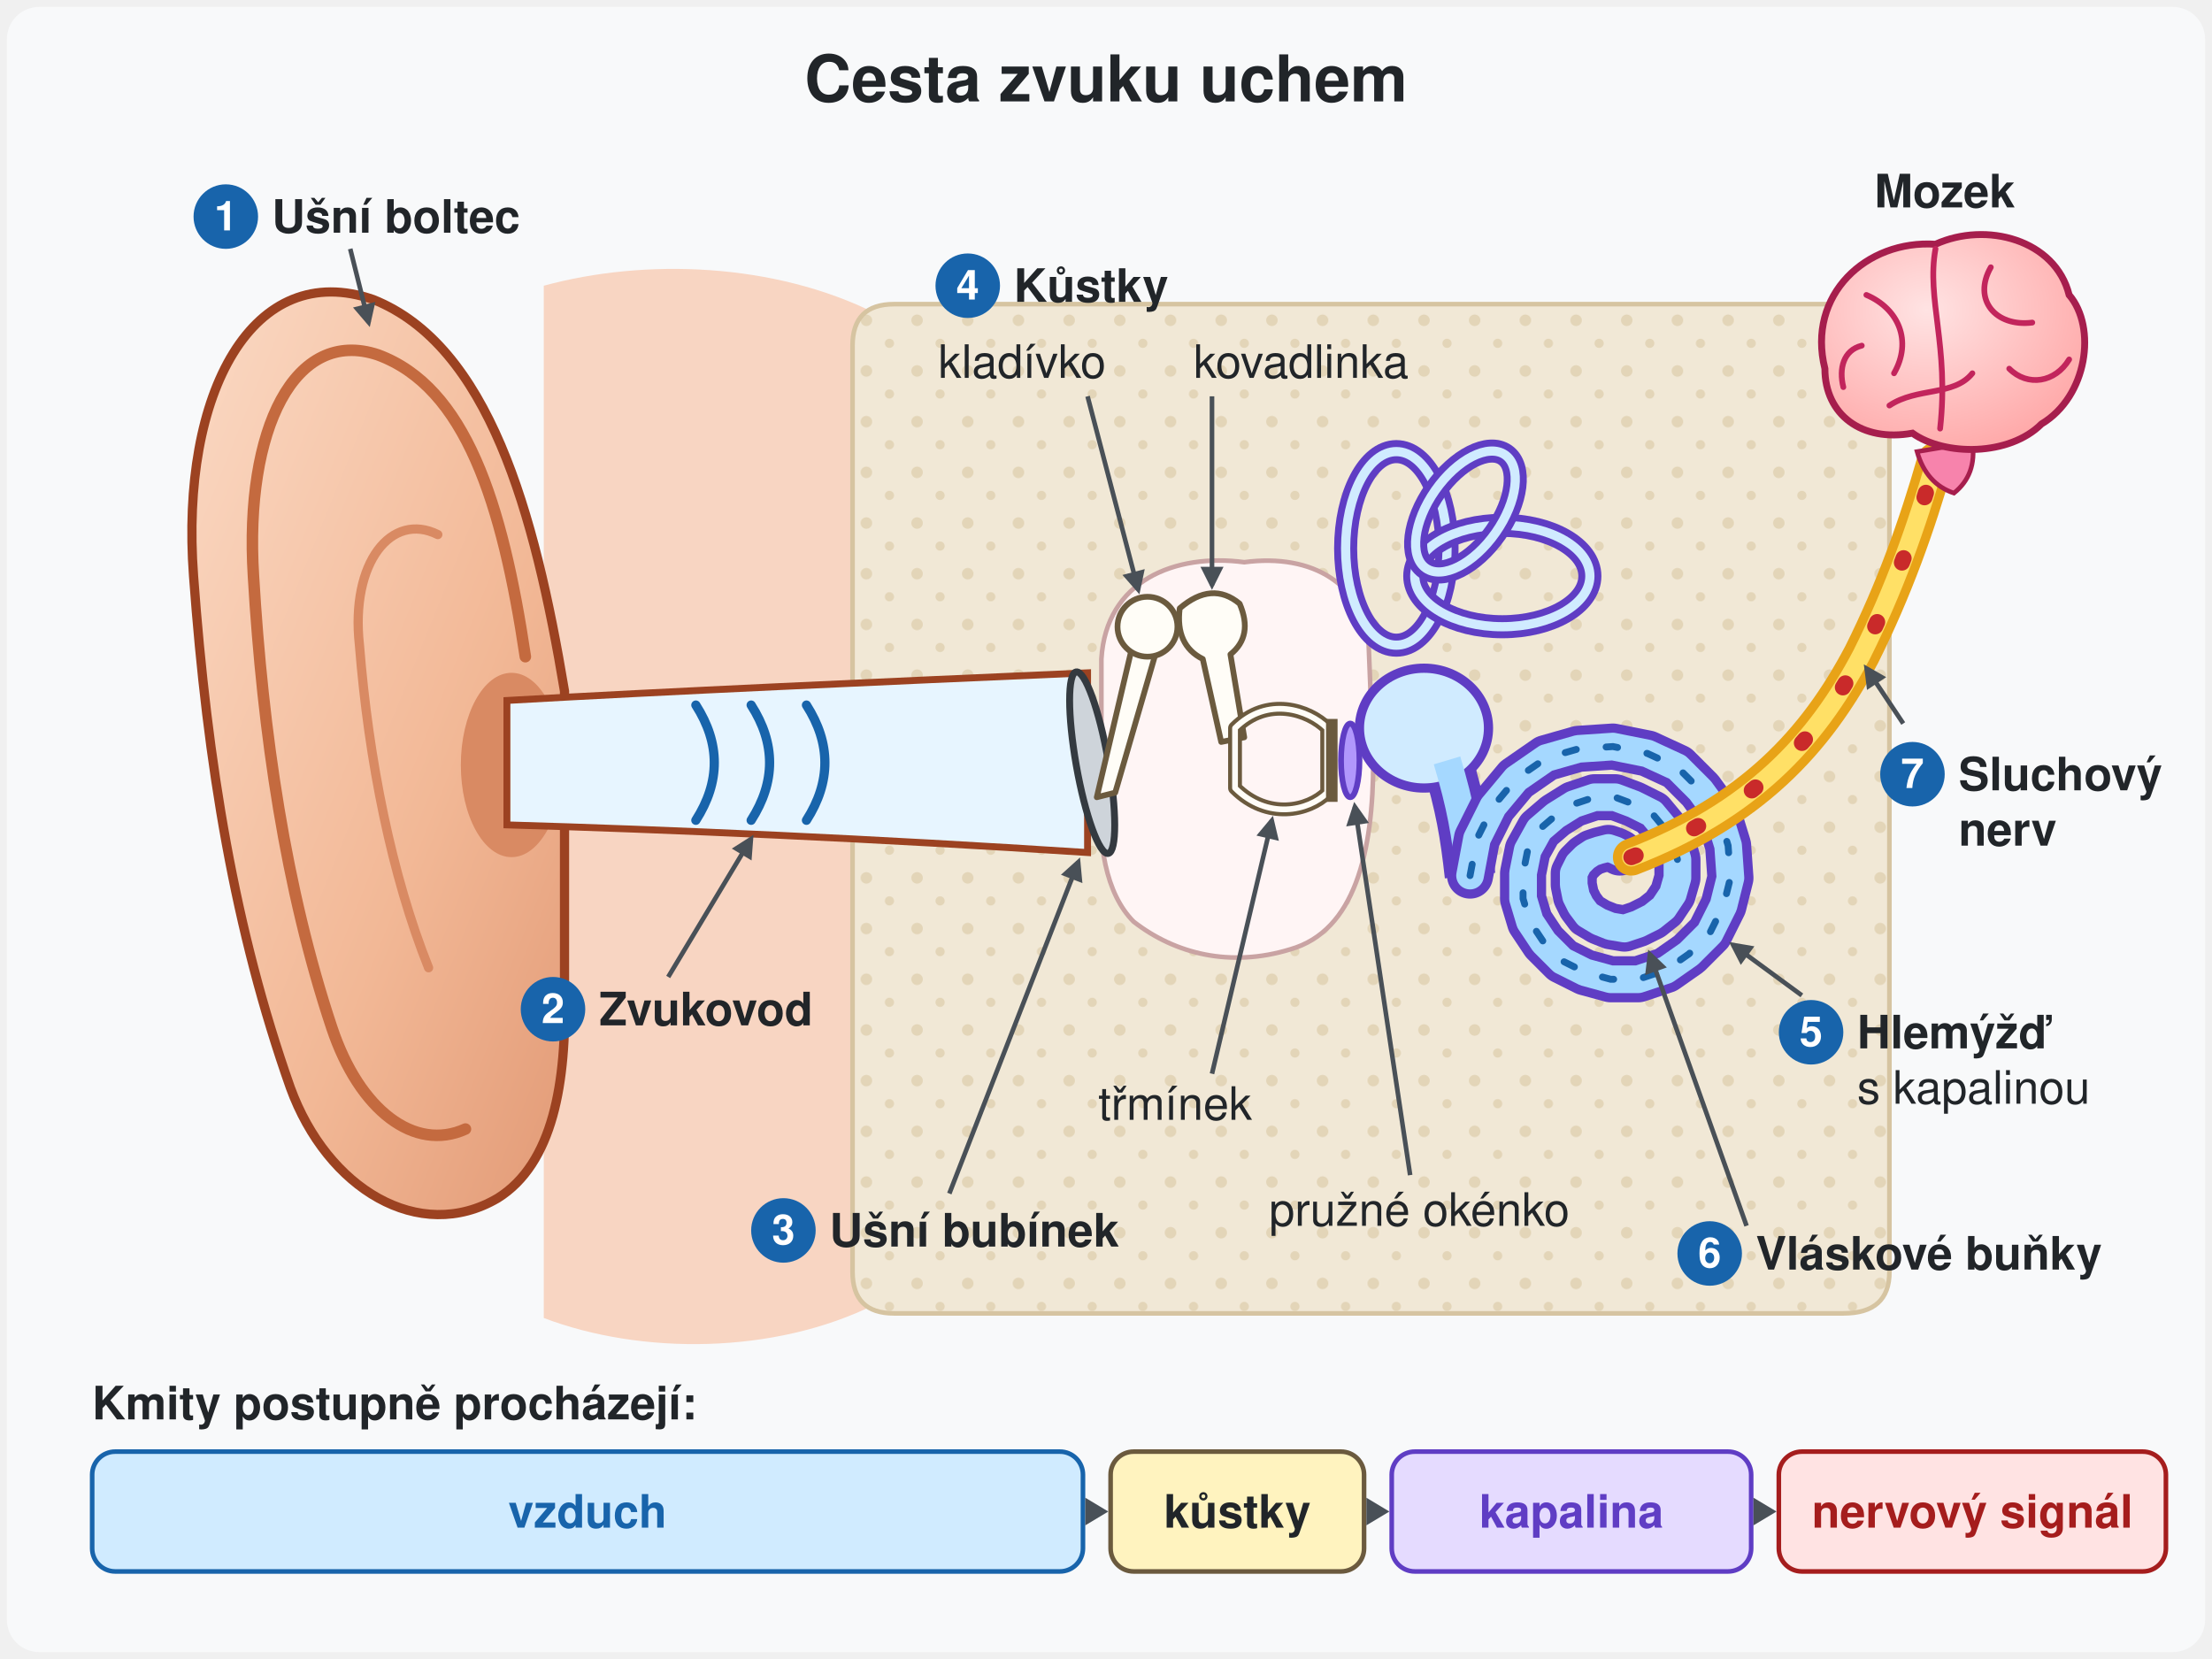
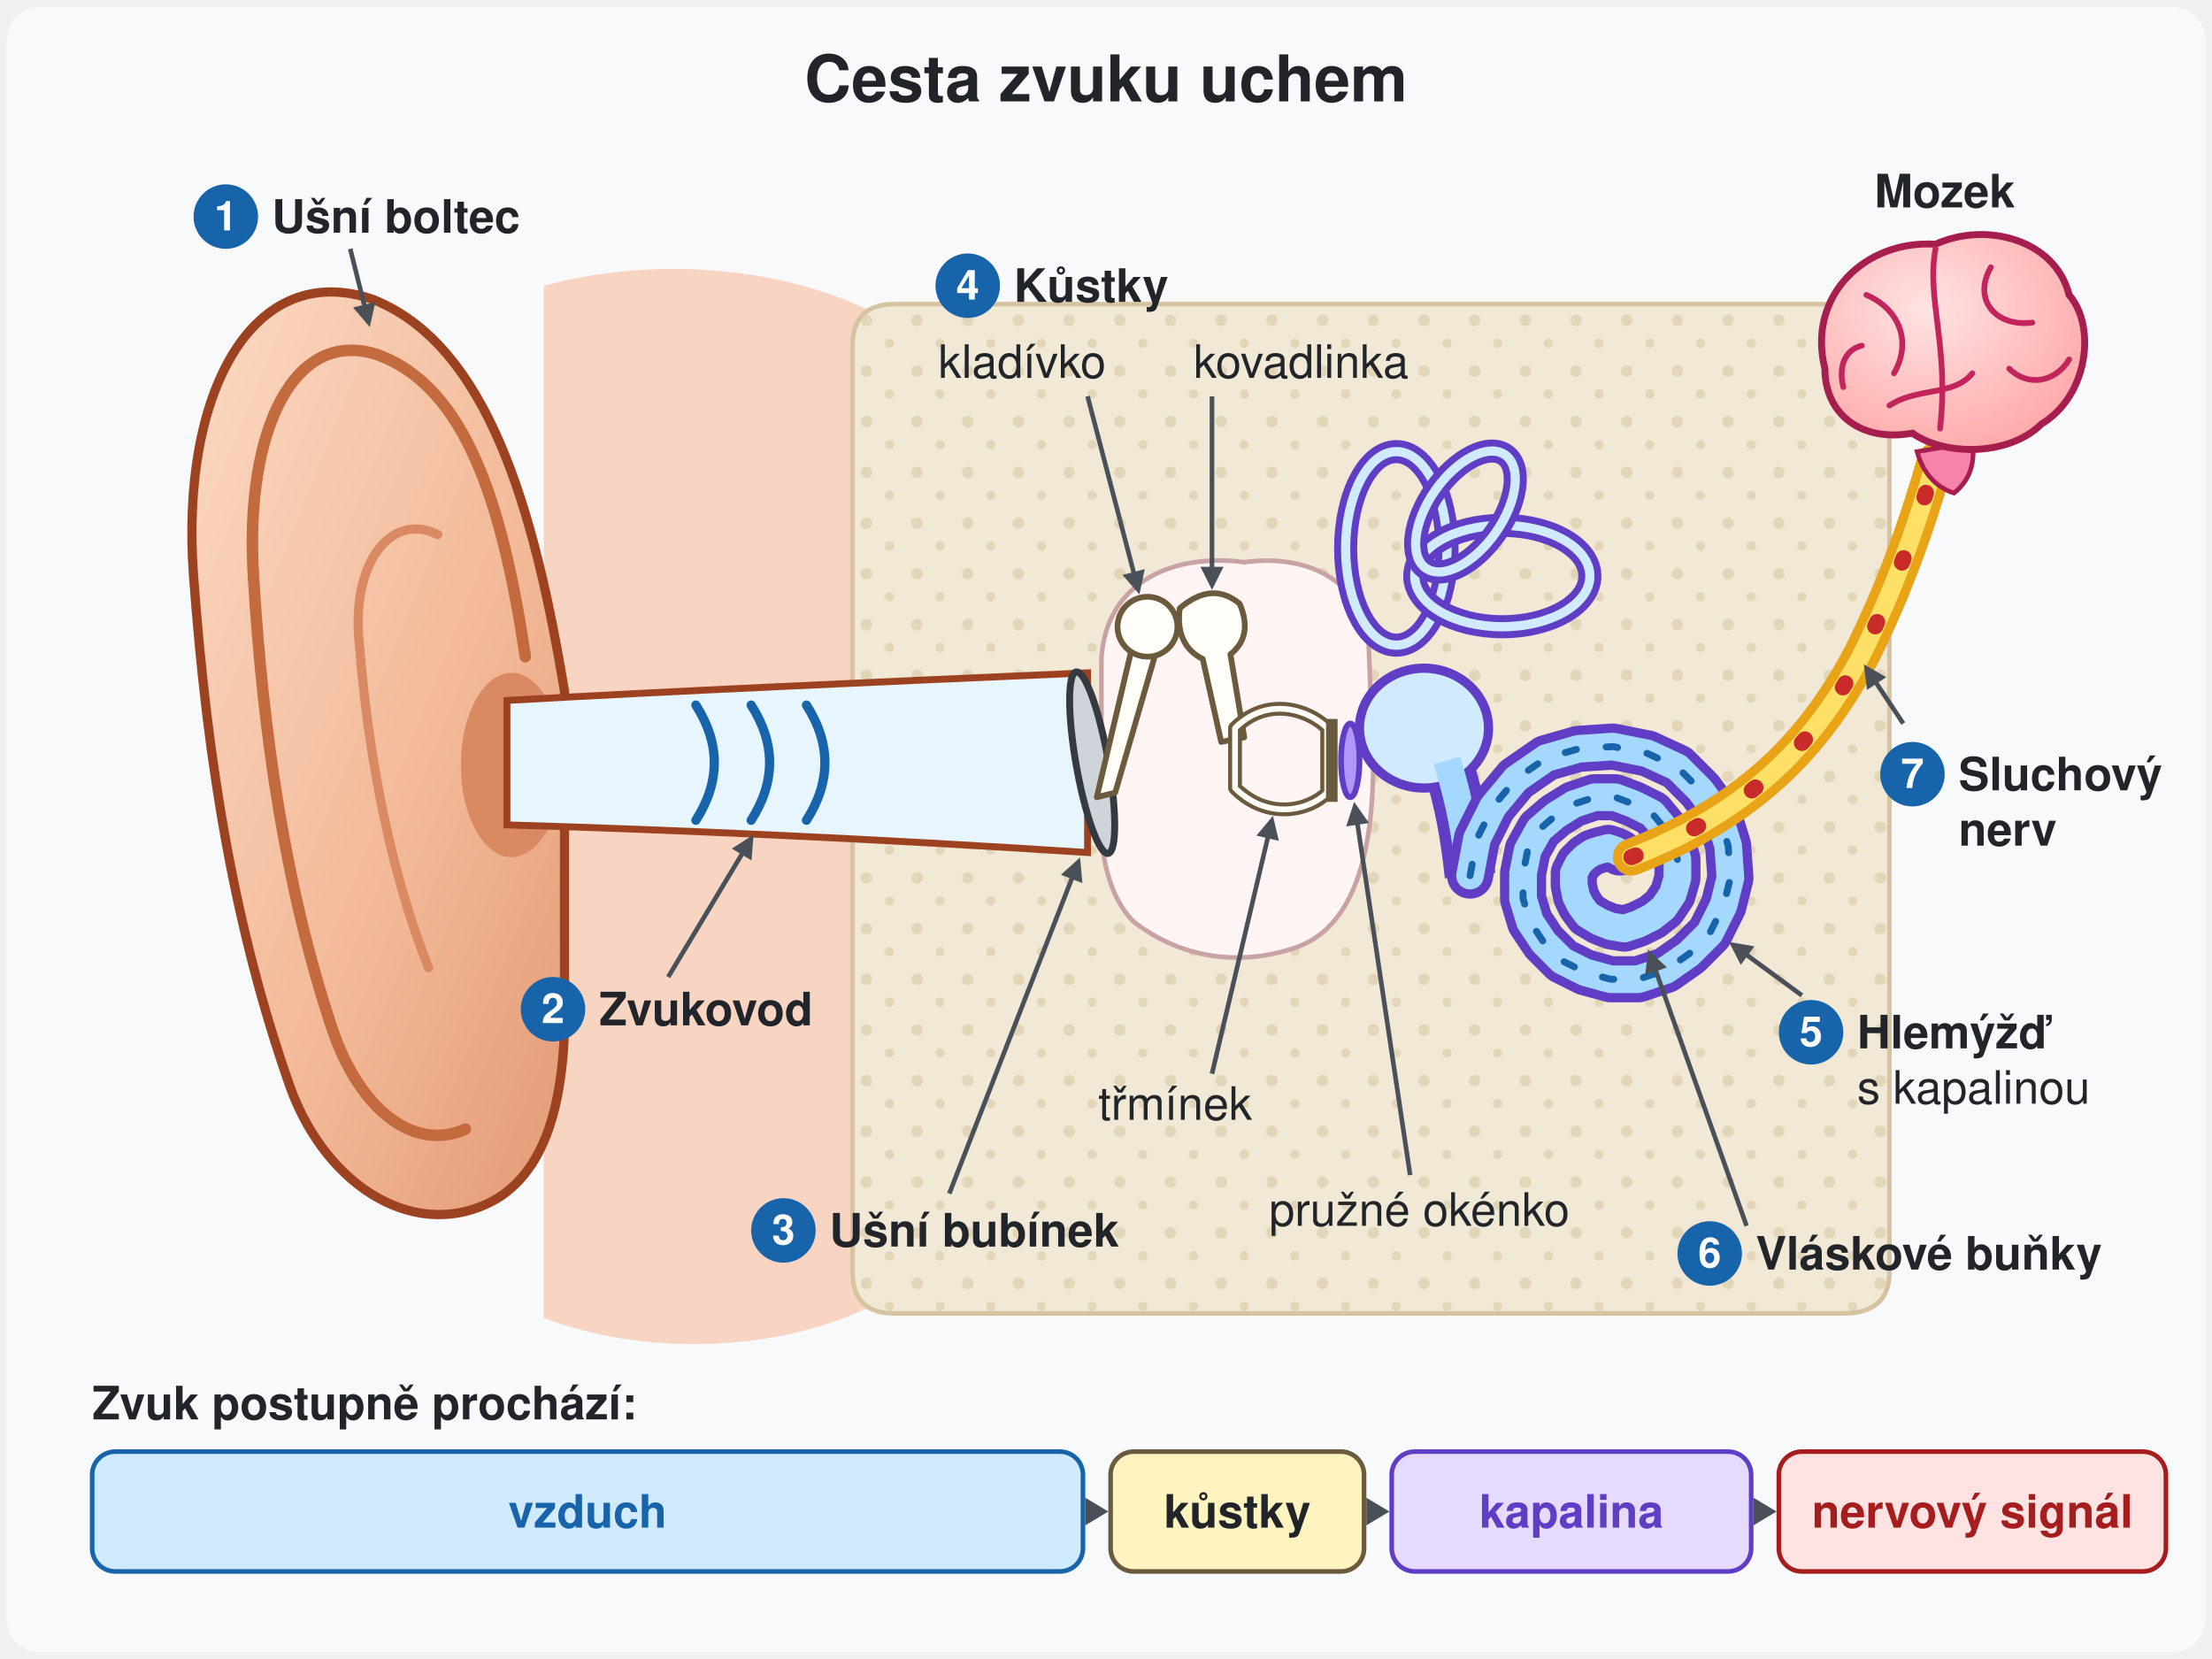
<svg xmlns="http://www.w3.org/2000/svg" viewBox="0 0 960 720" font-family="'Segoe UI', Helvetica, Arial, sans-serif" role="img" aria-label="Řez uchem: zvuková vlna vstoupí do ušního boltce, projde zvukovodem a rozkmitá ušní bubínek. Kůstky kladívko, kovadlinka a třmínek předají kmity přes pružné okénko do hlemýždě s kapalinou. Vláskové buňky v hlemýždi pošlou signál sluchovým nervem do mozku. Pás dole ukazuje, čím kmity postupně procházejí: vzduch, kůstky, kapalina, nervový signál. Animace: vlny putují zvukovodem, bubínek a kůstky kmitají, kapalina v hlemýždi se vlní a nervem běží signál do mozku.">
  <style>
/* Předloha: PDF lekce 35 (Škola/8/6 Zvuk/35 …/35. Vnímání zvuku, hlasitost zvuku .pdf), s. 1 – řez uchem
   (boltec, zvukovod, bubínek, kladívko, kovadlinka, třmínek, oválné okénko, hlemýžď, polokruhové kanálky, nerv);
   s. 2–4 – popis cesty zvuku (boltec → zvukovod → bubínek → kůstky → pružné okénko → kapalina hlemýždě →
   vláskové buňky → sluchový nerv → mozek). Infografiky ve složce lekce: vlna vstupuje zleva, nerv vede do mozku.
   Polokruhové kanálky jsou nakreslené bez popisku (výklad je nezmiňuje), Eustachova trubice, vestibulární nerv
   a bubínková dutina se nepopisují (nejsou ve výkladu).
   Smyčka 2 s: vlny projdou zvukovodem; bubínek a kůstky kmitají s periodou 0,3 s; kapalina a signál běží stále.
   Bez animace (reduced-motion) = vlny ve zvukovodu, ostatní v klidu. */
.vlna { animation: vlna 2s linear infinite; }
@keyframes vlna { 0% { transform: translateX(-250px); opacity: 0; } 12% { opacity: 1; } 85% { opacity: 1; } 100% { transform: translateX(130px); opacity: 0; } }
.kmit { animation: kmit .3s ease-in-out infinite alternate; }
.kmit2 { animation: kmit .3s ease-in-out .08s infinite alternate; }
@keyframes kmit { from { transform: translateX(-3px); } to { transform: translateX(3px); } }
.kap { stroke-dasharray: 5 13; animation: tok 1.2s linear infinite; }
@keyframes tok { to { stroke-dashoffset: -36; } }
.sig { stroke-dasharray: 2 28; animation: sig 1s linear infinite; }
@keyframes sig { to { stroke-dashoffset: -60; } }
@media (prefers-reduced-motion: reduce) { .vlna, .kmit, .kmit2, .kap, .sig { animation: none; } }
</style>
  <defs>
    <linearGradient id="kuze" x1="0" y1="0" x2="1" y2="1">
      <stop offset="0" stop-color="#fbd9c4" />
      <stop offset=".6" stop-color="#f2b896" />
      <stop offset="1" stop-color="#e29a76" />
    </linearGradient>
    <radialGradient id="mozek" cx="40%" cy="35%" r="70%">
      <stop offset="0" stop-color="#ffe3e3" />
      <stop offset="1" stop-color="#ffa8a8" />
    </radialGradient>
    <pattern id="kost" width="22" height="22" patternUnits="userSpaceOnUse">
      <rect width="22" height="22" fill="#f1e8d6" />
      <circle cx="6" cy="7" r="2.5" fill="#e3d5b8" />
      <circle cx="16" cy="17" r="2" fill="#e3d5b8" />
    </pattern>
    <marker id="sip" viewBox="0 0 10 10" refX="8" refY="5" markerWidth="5" markerHeight="5" orient="auto">
      <path d="M0 0L10 5L0 10Z" fill="#495057" />
    </marker>
  </defs>
  <rect x="3" y="3" width="954" height="714" rx="14" fill="#f8f9fa" />
  <text x="480" y="44" font-size="28" font-weight="bold" fill="#212529" text-anchor="middle">Cesta zvuku uchem</text>
  <g transform="translate(40 0)">
    <path d="M196 124C240 112 296 114 340 136V566C296 588 238 588 196 572Z" fill="#f8d5c2" />
    <path d="M330 150Q330 132 348 132H760Q780 132 780 152V552Q780 570 760 570H348Q330 570 330 552Z" fill="url(#kost)" stroke="#d6c4a1" stroke-width="2" />
    <path d="M205 300C192 222 172 150 122 130C70 112 38 170 44 250C50 332 62 404 86 472C102 516 142 540 176 520C200 505 206 470 205 430Z" fill="url(#kuze)" stroke="#9c4221" stroke-width="4" />
    <path d="M188 285C178 218 162 168 124 154C88 142 66 186 70 250C74 318 84 386 104 446C116 482 140 500 162 490" fill="none" stroke="#c46a3f" stroke-width="5" stroke-linecap="round" />
    <path d="M150 232C130 222 112 244 116 280C120 330 130 380 146 420" fill="none" stroke="#d98a63" stroke-width="4" stroke-linecap="round" />
    <ellipse cx="182" cy="332" rx="22" ry="40" fill="#d98a63" />
    <path d="M180 304C250 300 340 296 432 292V370C340 364 250 360 180 358Z" fill="#e7f5ff" stroke="#9c4221" stroke-width="3" />
    <path d="M438 286C440 252 470 240 500 244C530 240 552 254 554 280L556 330C556 370 548 404 520 412C494 420 470 414 452 400C440 388 436 366 438 340Z" fill="#fff5f5" stroke="#c9a3a3" stroke-width="2" />
    <g fill="none">
      <ellipse cx="566" cy="238" rx="22" ry="42" stroke="#5f3dc4" stroke-width="10" />
      <ellipse cx="566" cy="238" rx="22" ry="42" stroke="#d0ebff" stroke-width="4" />
      <ellipse cx="612" cy="250" rx="38" ry="22" stroke="#5f3dc4" stroke-width="10" />
      <ellipse cx="612" cy="250" rx="38" ry="22" stroke="#d0ebff" stroke-width="4" />
      <ellipse cx="596" cy="222" rx="16" ry="30" transform="rotate(35 596 222)" stroke="#5f3dc4" stroke-width="10" />
      <ellipse cx="596" cy="222" rx="16" ry="30" transform="rotate(35 596 222)" stroke="#d0ebff" stroke-width="4" />
    </g>
    <path d="M588 330C594 350 596 362 598 380" stroke="#5f3dc4" stroke-width="22" fill="none" />
    <ellipse cx="578" cy="316" rx="28" ry="26" fill="#d0ebff" stroke="#5f3dc4" stroke-width="4" />
    <path d="M588 330C594 350 596 362 598 380" stroke="#a5d8ff" stroke-width="12" fill="none" />
    <path id="spir" d="M598 380 L601 364 L608 350 L618 338 L631 329 L645 325 L660 324 L675 327 L688 333 L698 343 L706 354 L710 367 L711 381 L708 393 L702 405 L693 414 L683 421 L671 425 L659 425 L648 422 L638 417 L630 409 L624 400 L621 390 L621 379 L623 369 L628 360 L635 354 L643 349 L652 346 L661 346 L669 349 L677 353 L682 359 L686 366 L688 373 L688 381 L686 388 L682 394 L677 398 L671 401 L665 403 L659 402 L654 400 L649 397 L646 393 L644 389 L643 384 L643 379 L645 375 L648 372 L651 370 L654 369 L658 368 L661 369 L663 370" fill="none" stroke="#5f3dc4" stroke-width="20" stroke-linejoin="round" stroke-linecap="round" />
    <path d="M598 380 L601 364 L608 350 L618 338 L631 329 L645 325 L660 324 L675 327 L688 333 L698 343 L706 354 L710 367 L711 381 L708 393 L702 405 L693 414 L683 421 L671 425 L659 425 L648 422 L638 417 L630 409 L624 400 L621 390 L621 379 L623 369 L628 360 L635 354 L643 349 L652 346 L661 346 L669 349 L677 353 L682 359 L686 366 L688 373 L688 381 L686 388 L682 394 L677 398 L671 401 L665 403 L659 402 L654 400 L649 397 L646 393 L644 389 L643 384 L643 379 L645 375 L648 372 L651 370 L654 369 L658 368 L661 369 L663 370" fill="none" stroke="#a5d8ff" stroke-width="12" stroke-linejoin="round" stroke-linecap="round" />
    <path class="kap" d="M598 380 L601 364 L608 350 L618 338 L631 329 L645 325 L660 324 L675 327 L688 333 L698 343 L706 354 L710 367 L711 381 L708 393 L702 405 L693 414 L683 421 L671 425 L659 425 L648 422 L638 417 L630 409 L624 400 L621 390 L621 379 L623 369 L628 360 L635 354 L643 349 L652 346 L661 346 L669 349 L677 353 L682 359 L686 366 L688 373" fill="none" stroke="#1864ab" stroke-width="3" stroke-linecap="round" />
    <path d="M668 372C720 352 748 322 768 284C782 256 792 228 800 200" fill="none" stroke="#e8a317" stroke-width="16" stroke-linecap="round" />
    <path d="M668 372C720 352 748 322 768 284C782 256 792 228 800 200" fill="none" stroke="#ffe066" stroke-width="8" stroke-linecap="round" />
    <path class="sig" d="M668 372C720 352 748 322 768 284C782 256 792 228 800 200" fill="none" stroke="#c92a2a" stroke-width="7" stroke-linecap="round" />
    <path d="M792 196Q796 210 808 214Q818 206 816 192Z" fill="#f783ac" stroke="#a61e4d" stroke-width="2" />
    <path d="M752 160C744 128 770 104 800 106C822 96 852 104 858 128C870 142 866 172 846 184C832 198 804 198 790 188C768 192 752 180 752 160Z" fill="url(#mozek)" stroke="#a61e4d" stroke-width="3" />
    <path d="M800 108C796 130 806 150 802 186M770 128C784 134 790 148 782 162M824 116C816 130 826 142 842 140M780 176C792 168 808 172 816 162M832 160C840 168 852 166 858 156M768 150C760 152 758 160 760 168" fill="none" stroke="#c2255c" stroke-width="2.5" stroke-linecap="round" />
    <g class="kmit">
      <ellipse cx="434" cy="331" rx="7" ry="40" transform="rotate(-10 434 331)" fill="#ced4da" stroke="#343a40" stroke-width="3" />
    </g>
    <g class="kmit2" fill="#fffdf7" stroke="#6b5a3e" stroke-width="2.5" stroke-linejoin="round">
      <path d="M436 346L444 344L462 282L452 278Z" />
      <circle cx="458" cy="272" r="13" />
      <path d="M472 264Q486 252 498 262Q504 276 494 284L500 320L490 322L482 286Q470 280 472 264Z" />
      <path d="M496 316C510 302 528 308 536 316V344C528 352 510 356 496 342Z" fill="none" stroke-width="6" stroke="#6b5a3e" />
      <path d="M496 316C510 302 528 308 536 316V344C528 352 510 356 496 342Z" fill="none" stroke-width="2.5" stroke="#fffdf7" />
      <path d="M538 312V348" stroke-width="5" />
    </g>
    <ellipse cx="546" cy="330" rx="4" ry="16" fill="#b197fc" stroke="#5f3dc4" stroke-width="2.5" />
    <g class="vlna" fill="none" stroke="#1864ab" stroke-width="4" stroke-linecap="round">
      <path d="M262 306Q278 331 262 356" />
      <path d="M286 306Q302 331 286 356" />
      <path d="M310 306Q326 331 310 356" />
    </g>
    <g font-size="20" fill="#212529">
      <g stroke="#495057" stroke-width="2" fill="none" marker-end="url(#sip)">
        <path d="M112 108L120 140" />
        <path d="M250 424L286 364" />
        <path d="M372 518L428 374" />
        <path d="M432 172L454 256" />
        <path d="M486 172L486 254" />
        <path d="M486 466L512 356" />
        <path d="M572 510L548 350" />
        <path d="M742 432L712 410" />
        <path d="M718 532L676 414" />
        <path d="M786 314L770 290" />
      </g>
      <g fill="#1864ab">
        <circle cx="58" cy="94" r="14" />
        <circle cx="200" cy="438" r="14" />
        <circle cx="300" cy="534" r="14" />
        <circle cx="380" cy="124" r="14" />
        <circle cx="746" cy="448" r="14" />
        <circle cx="702" cy="544" r="14" />
        <circle cx="790" cy="336" r="14" />
      </g>
      <g fill="#fff" font-size="18" font-weight="bold" text-anchor="middle">
        <text x="58" y="100">1</text>
        <text x="200" y="444">2</text>
        <text x="300" y="540">3</text>
        <text x="380" y="130">4</text>
        <text x="746" y="454">5</text>
        <text x="702" y="550">6</text>
        <text x="790" y="342">7</text>
      </g>
      <text x="78" y="101" font-weight="bold">Ušní boltec</text>
      <text x="220" y="445" font-weight="bold">Zvukovod</text>
      <text x="320" y="541" font-weight="bold">Ušní bubínek</text>
      <text x="400" y="131" font-weight="bold">Kůstky</text>
      <text x="440" y="164" text-anchor="end">kladívko</text>
      <text x="478" y="164">kovadlinka</text>
      <text x="470" y="486" text-anchor="middle">třmínek</text>
      <text x="576" y="532" text-anchor="middle">pružné okénko</text>
      <text x="766" y="455" font-weight="bold">Hlemýžď</text>
      <text x="766" y="479">s kapalinou</text>
      <text x="722" y="551" font-weight="bold">Vláskové buňky</text>
      <text x="810" y="343" font-weight="bold">Sluchový</text>
      <text x="810" y="367" font-weight="bold">nerv</text>
      <text x="804" y="90" text-anchor="middle" font-weight="bold">Mozek</text>
    </g>
  </g>
-   <text x="40" y="616" font-size="20" font-weight="bold" fill="#212529">Kmity postupně procházejí:</text>
+   <text x="40" y="616" font-size="20" font-weight="bold" fill="#212529">Zvuk postupně prochází:</text>
  <g font-size="20" font-weight="bold" text-anchor="middle">
    <rect x="40" y="630" width="430" height="52" rx="10" fill="#d0ebff" stroke="#1864ab" stroke-width="2" />
    <text x="255" y="663" fill="#1864ab">vzduch</text>
    <rect x="482" y="630" width="110" height="52" rx="10" fill="#fff3bf" stroke="#6b5a3e" stroke-width="2" />
    <text x="537" y="663" fill="#212529">kůstky</text>
    <rect x="604" y="630" width="156" height="52" rx="10" fill="#e5dbff" stroke="#5f3dc4" stroke-width="2" />
    <text x="682" y="663" fill="#5f3dc4">kapalina</text>
    <rect x="772" y="630" width="168" height="52" rx="10" fill="#ffe3e3" stroke="#a51d1d" stroke-width="2" />
    <text x="856" y="663" fill="#a51d1d">nervový signál</text>
  </g>
  <g fill="#495057">
    <path d="M471 650L481 656L471 662Z" />
    <path d="M593 650L603 656L593 662Z" />
    <path d="M761 650L771 656L761 662Z" />
  </g>
</svg>
